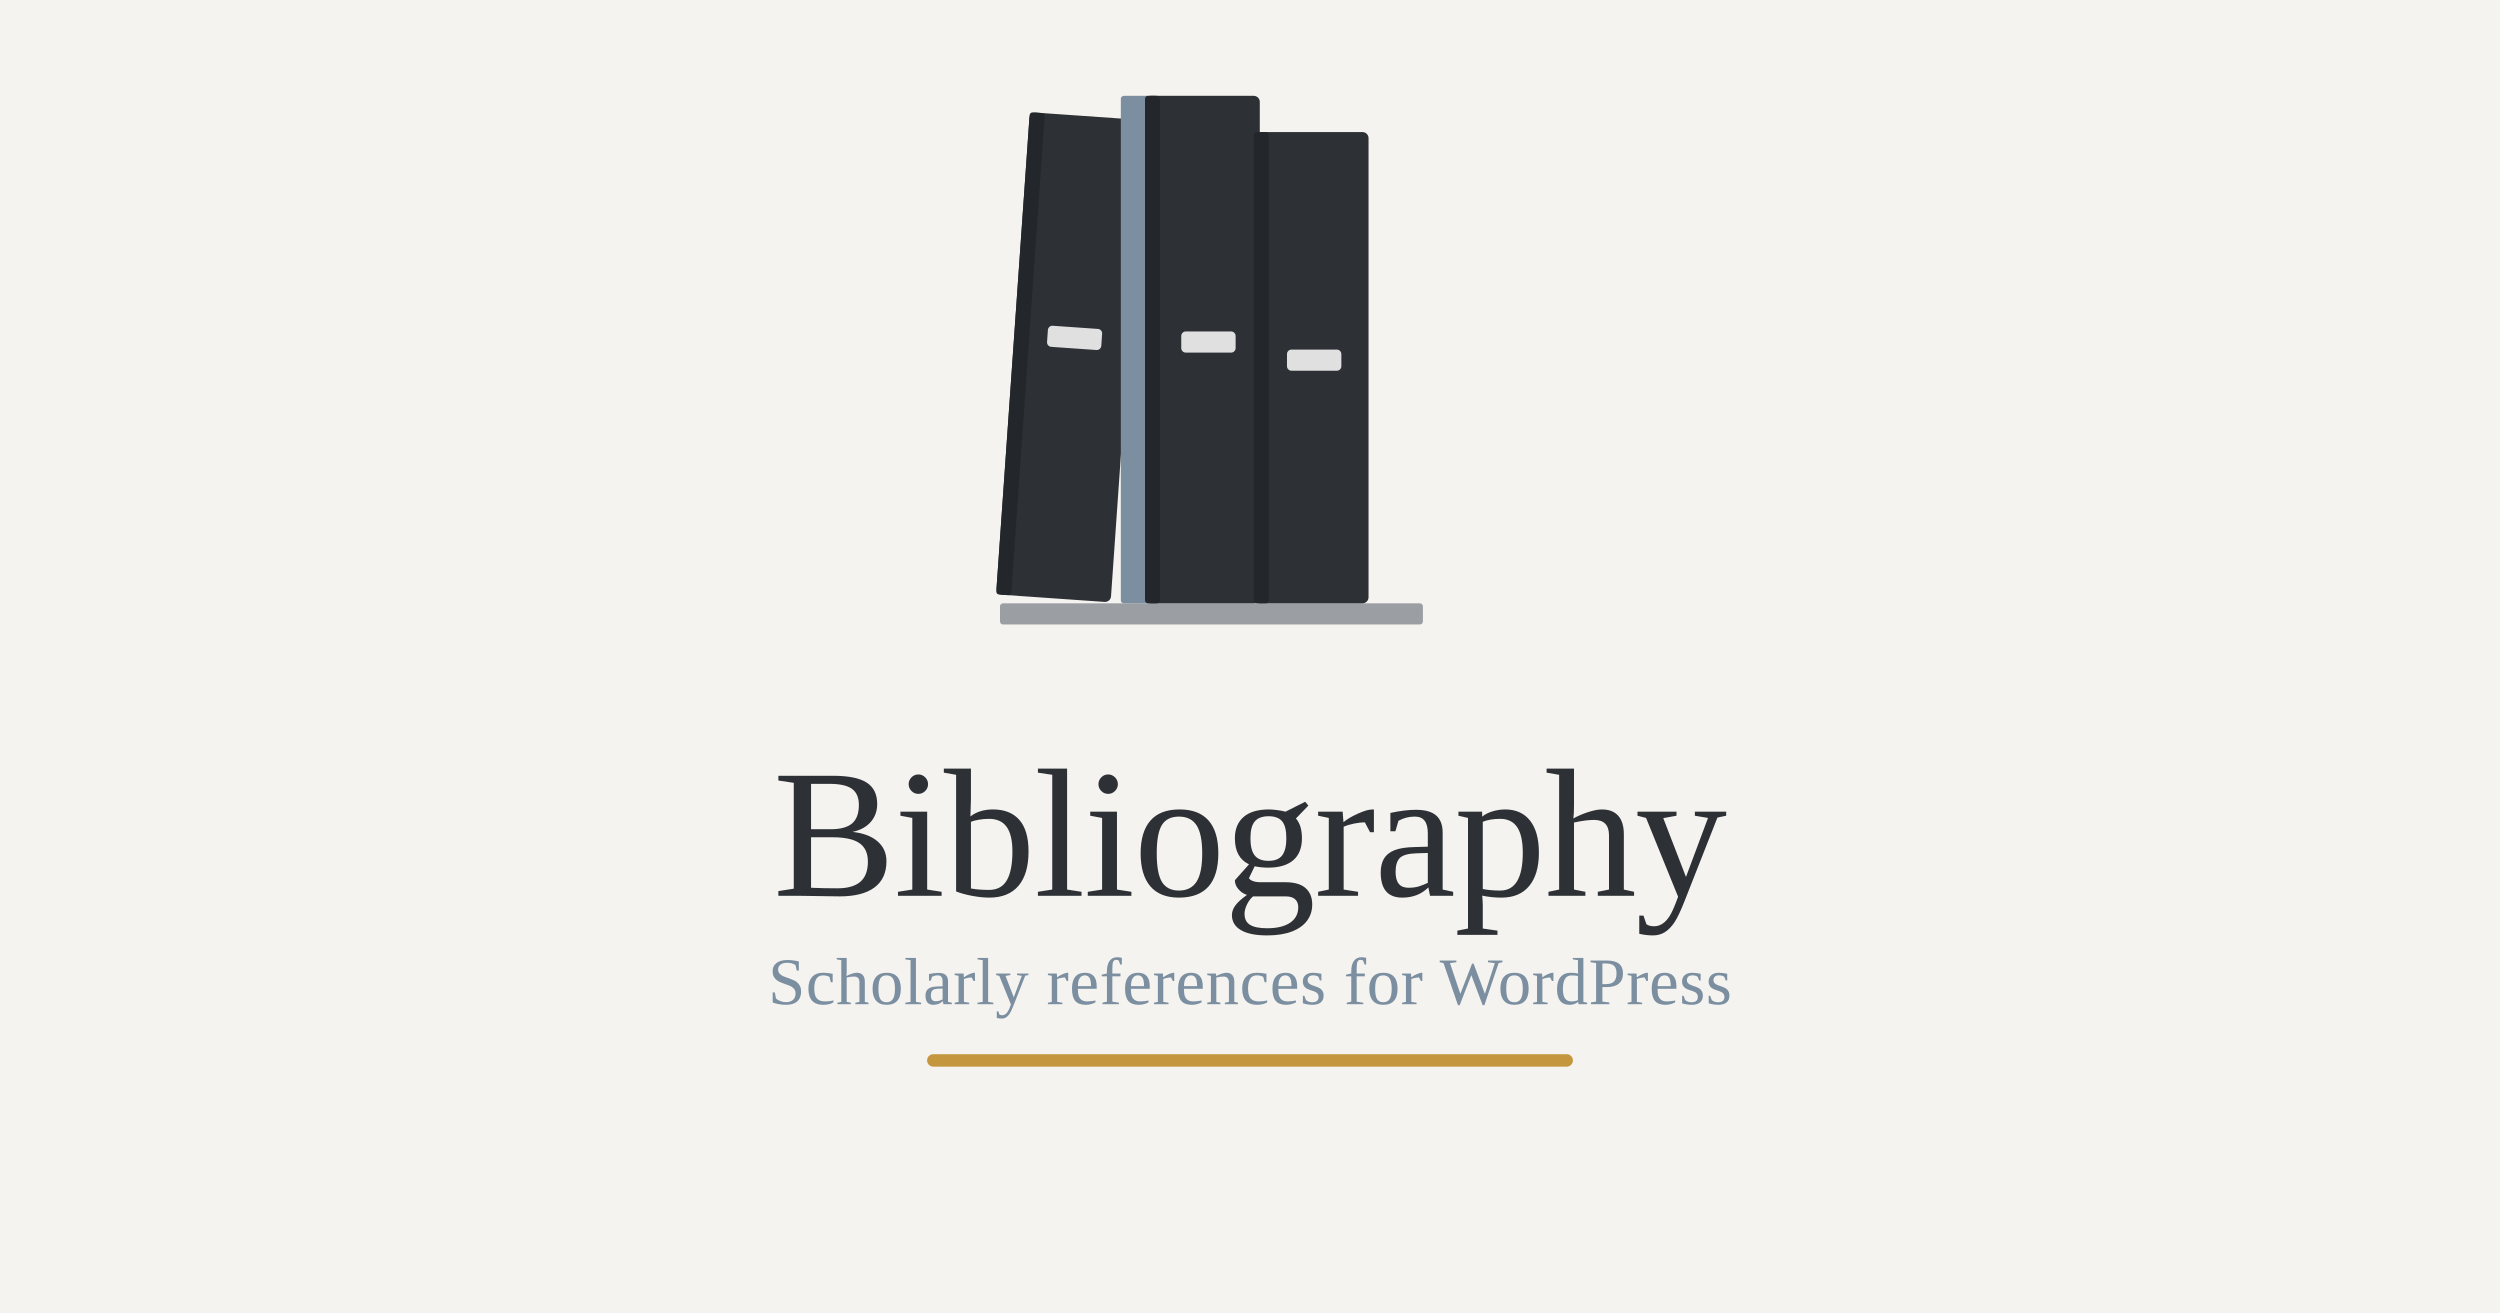
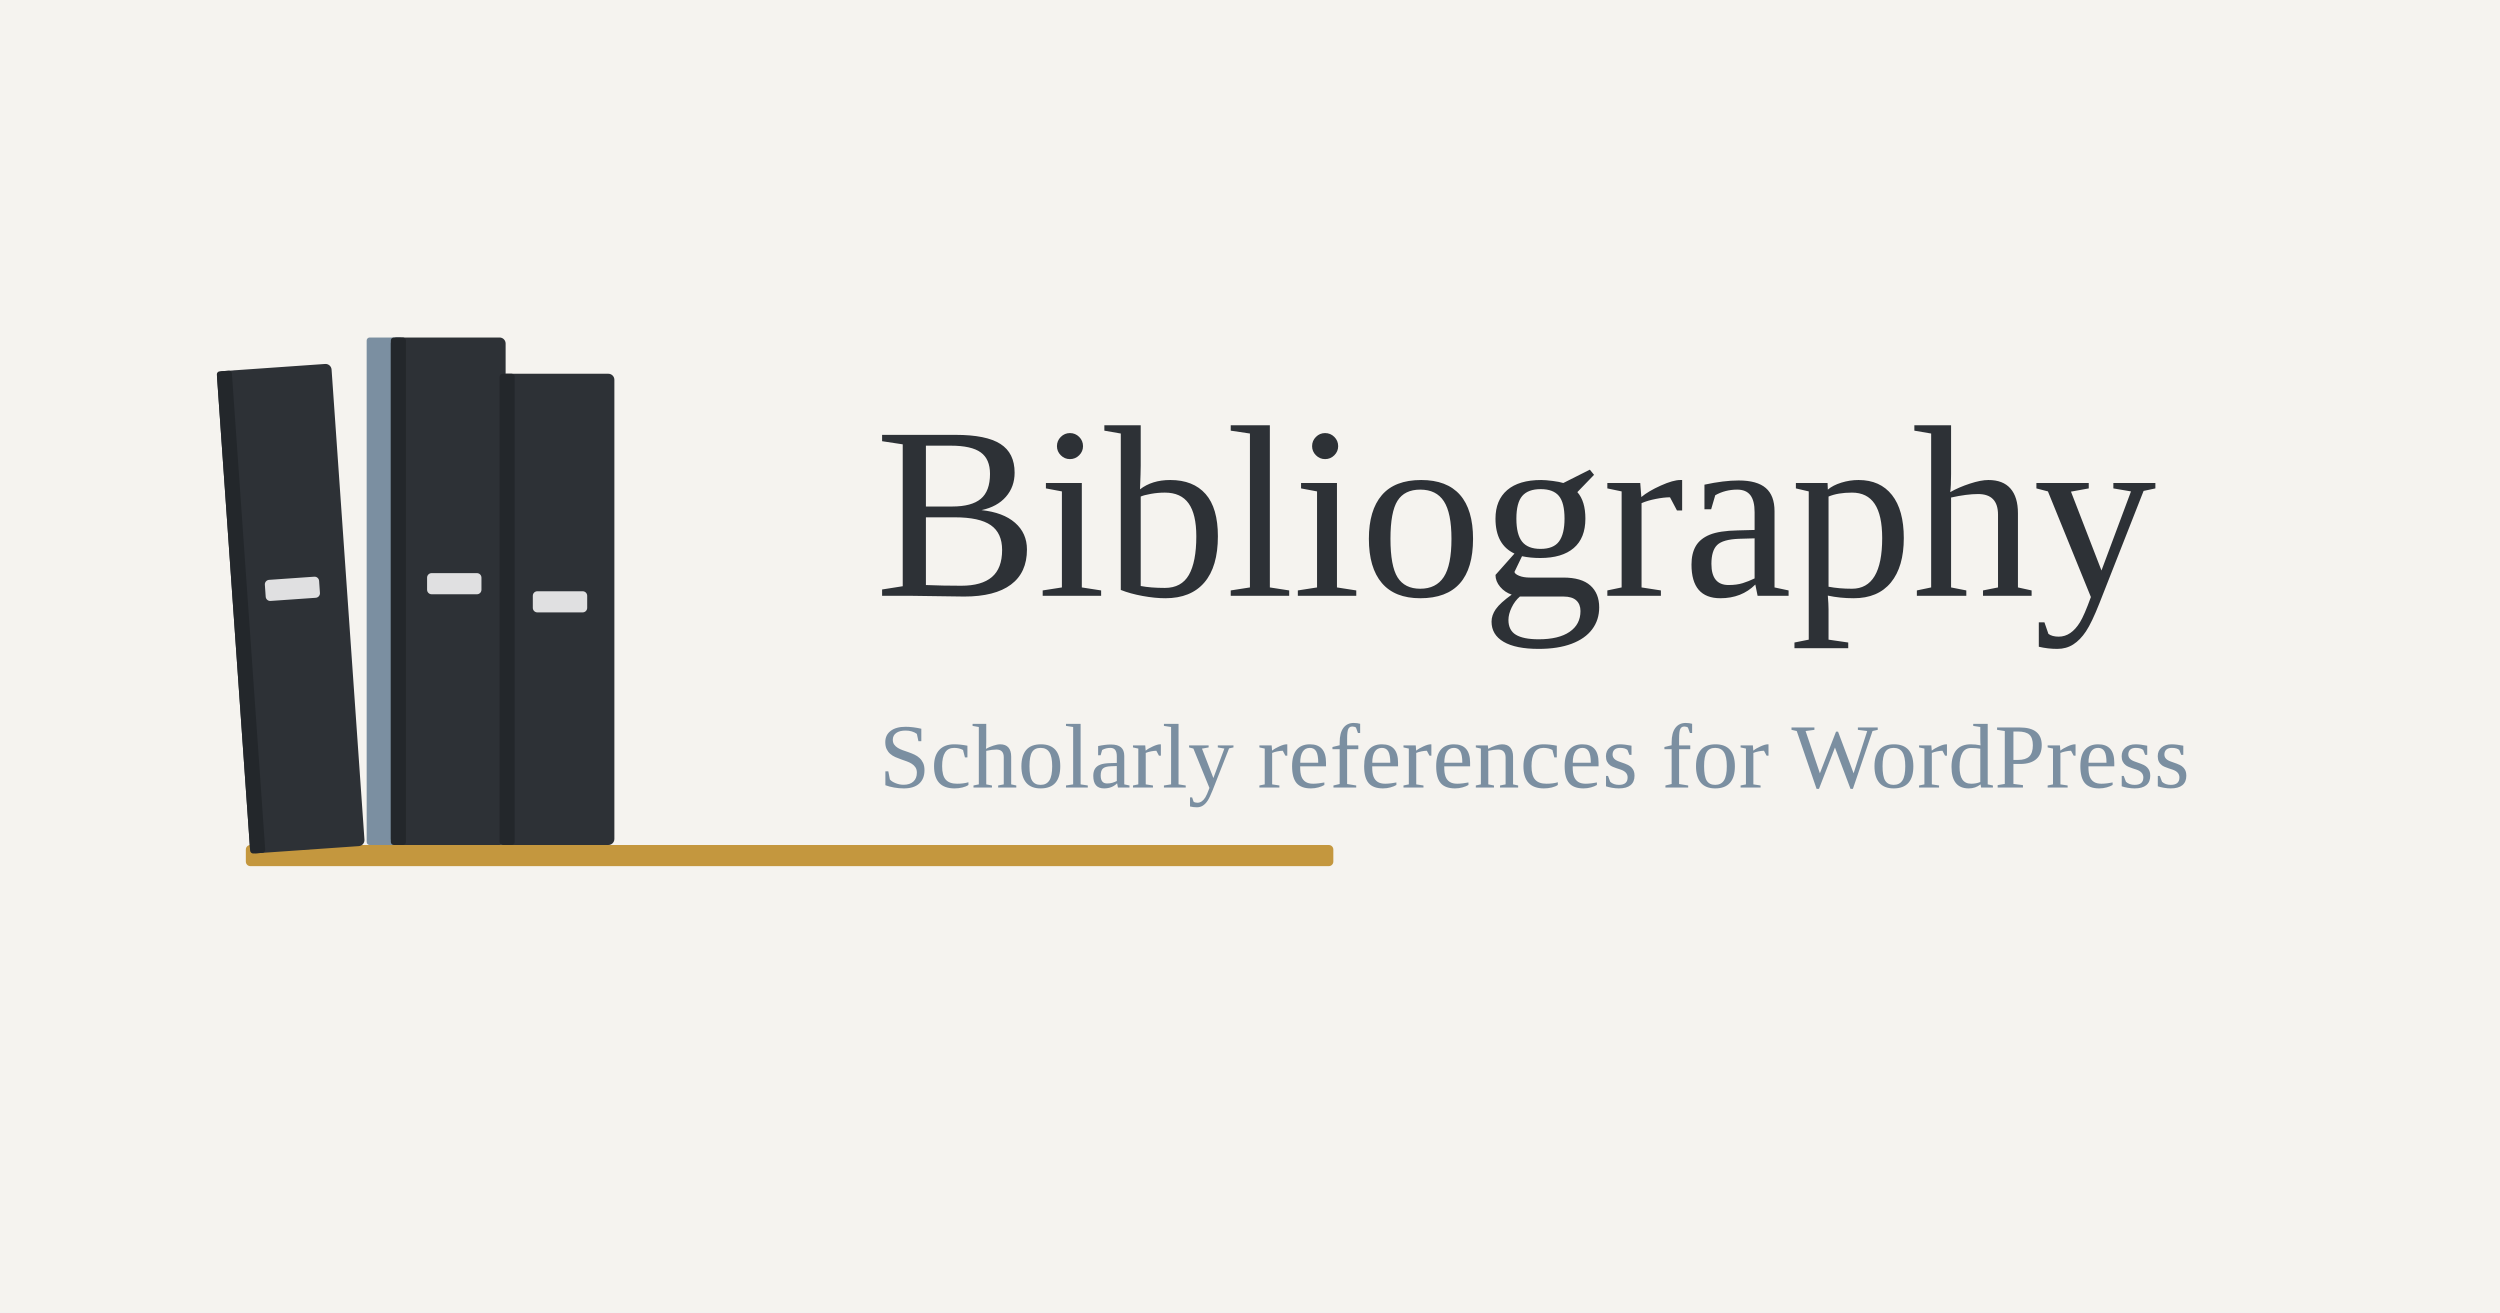
<svg xmlns="http://www.w3.org/2000/svg" viewBox="0 0 1200 630" width="1200" height="630" role="img" aria-labelledby="title desc">
  <rect width="1200" height="630" fill="#F5F3EF" />
-   <g transform="translate(480, 46) scale(1.45)">
-     <rect x="0" y="168" width="140" height="7" rx="1" fill="#9B9EA3" />
-     <g transform="rotate(4, 42, 148)">
+   <g transform="translate(118, 162) scale(1.45)">
+     <rect x="0" y="168" width="360" height="7" rx="1.5" fill="#C4973E" />
+     <g transform="rotate(-4, 42, 148)">
      <rect x="0" y="8" width="38" height="160" rx="2" fill="#2D3136" />
      <rect x="0" y="8" width="5" height="160" rx="1" fill="#23272B" />
      <rect x="11" y="78" width="18" height="7" rx="1.5" fill="#FFFFFF" opacity="0.85" />
    </g>
    <g transform="translate(40, 0)">
      <rect x="0" y="0" width="12" height="168" rx="1" fill="#7B8FA1" />
      <rect x="8" y="0" width="38" height="168" rx="2" fill="#2D3136" />
      <rect x="8" y="0" width="5" height="168" rx="1" fill="#23272B" />
      <rect x="20" y="78" width="18" height="7" rx="1.5" fill="#FFFFFF" opacity="0.85" />
    </g>
    <g transform="translate(84, 12)">
      <rect x="0" y="0" width="38" height="156" rx="2" fill="#2D3136" />
      <rect x="0" y="0" width="5" height="156" rx="1" fill="#23272B" />
      <rect x="11" y="72" width="18" height="7" rx="1.5" fill="#FFFFFF" opacity="0.85" />
    </g>
  </g>
-   <text x="600" y="430" text-anchor="middle" font-family="Baskerville, 'Libre Baskerville', 'Times New Roman', serif" font-size="88" font-weight="400" fill="#2D3136" letter-spacing="-0.6">Bibliography</text>
-   <text x="600" y="482" text-anchor="middle" font-family="Baskerville, 'Libre Baskerville', 'Times New Roman', serif" font-size="32" font-weight="400" fill="#7B8FA1" letter-spacing="0.3">Scholarly references for WordPress</text>
-   <rect x="445" y="506" width="310" height="6" rx="3" fill="#C4973E" />
+   <text x="420" y="286" font-family="Baskerville, 'Libre Baskerville', 'Times New Roman', serif" font-size="118" font-weight="400" fill="#2D3136" letter-spacing="-0.7">Bibliography</text>
+   <text x="422" y="378" font-family="Baskerville, 'Libre Baskerville', 'Times New Roman', serif" font-size="44" font-weight="400" fill="#7B8FA1" letter-spacing="0.2">Scholarly references for WordPress</text>
</svg>
